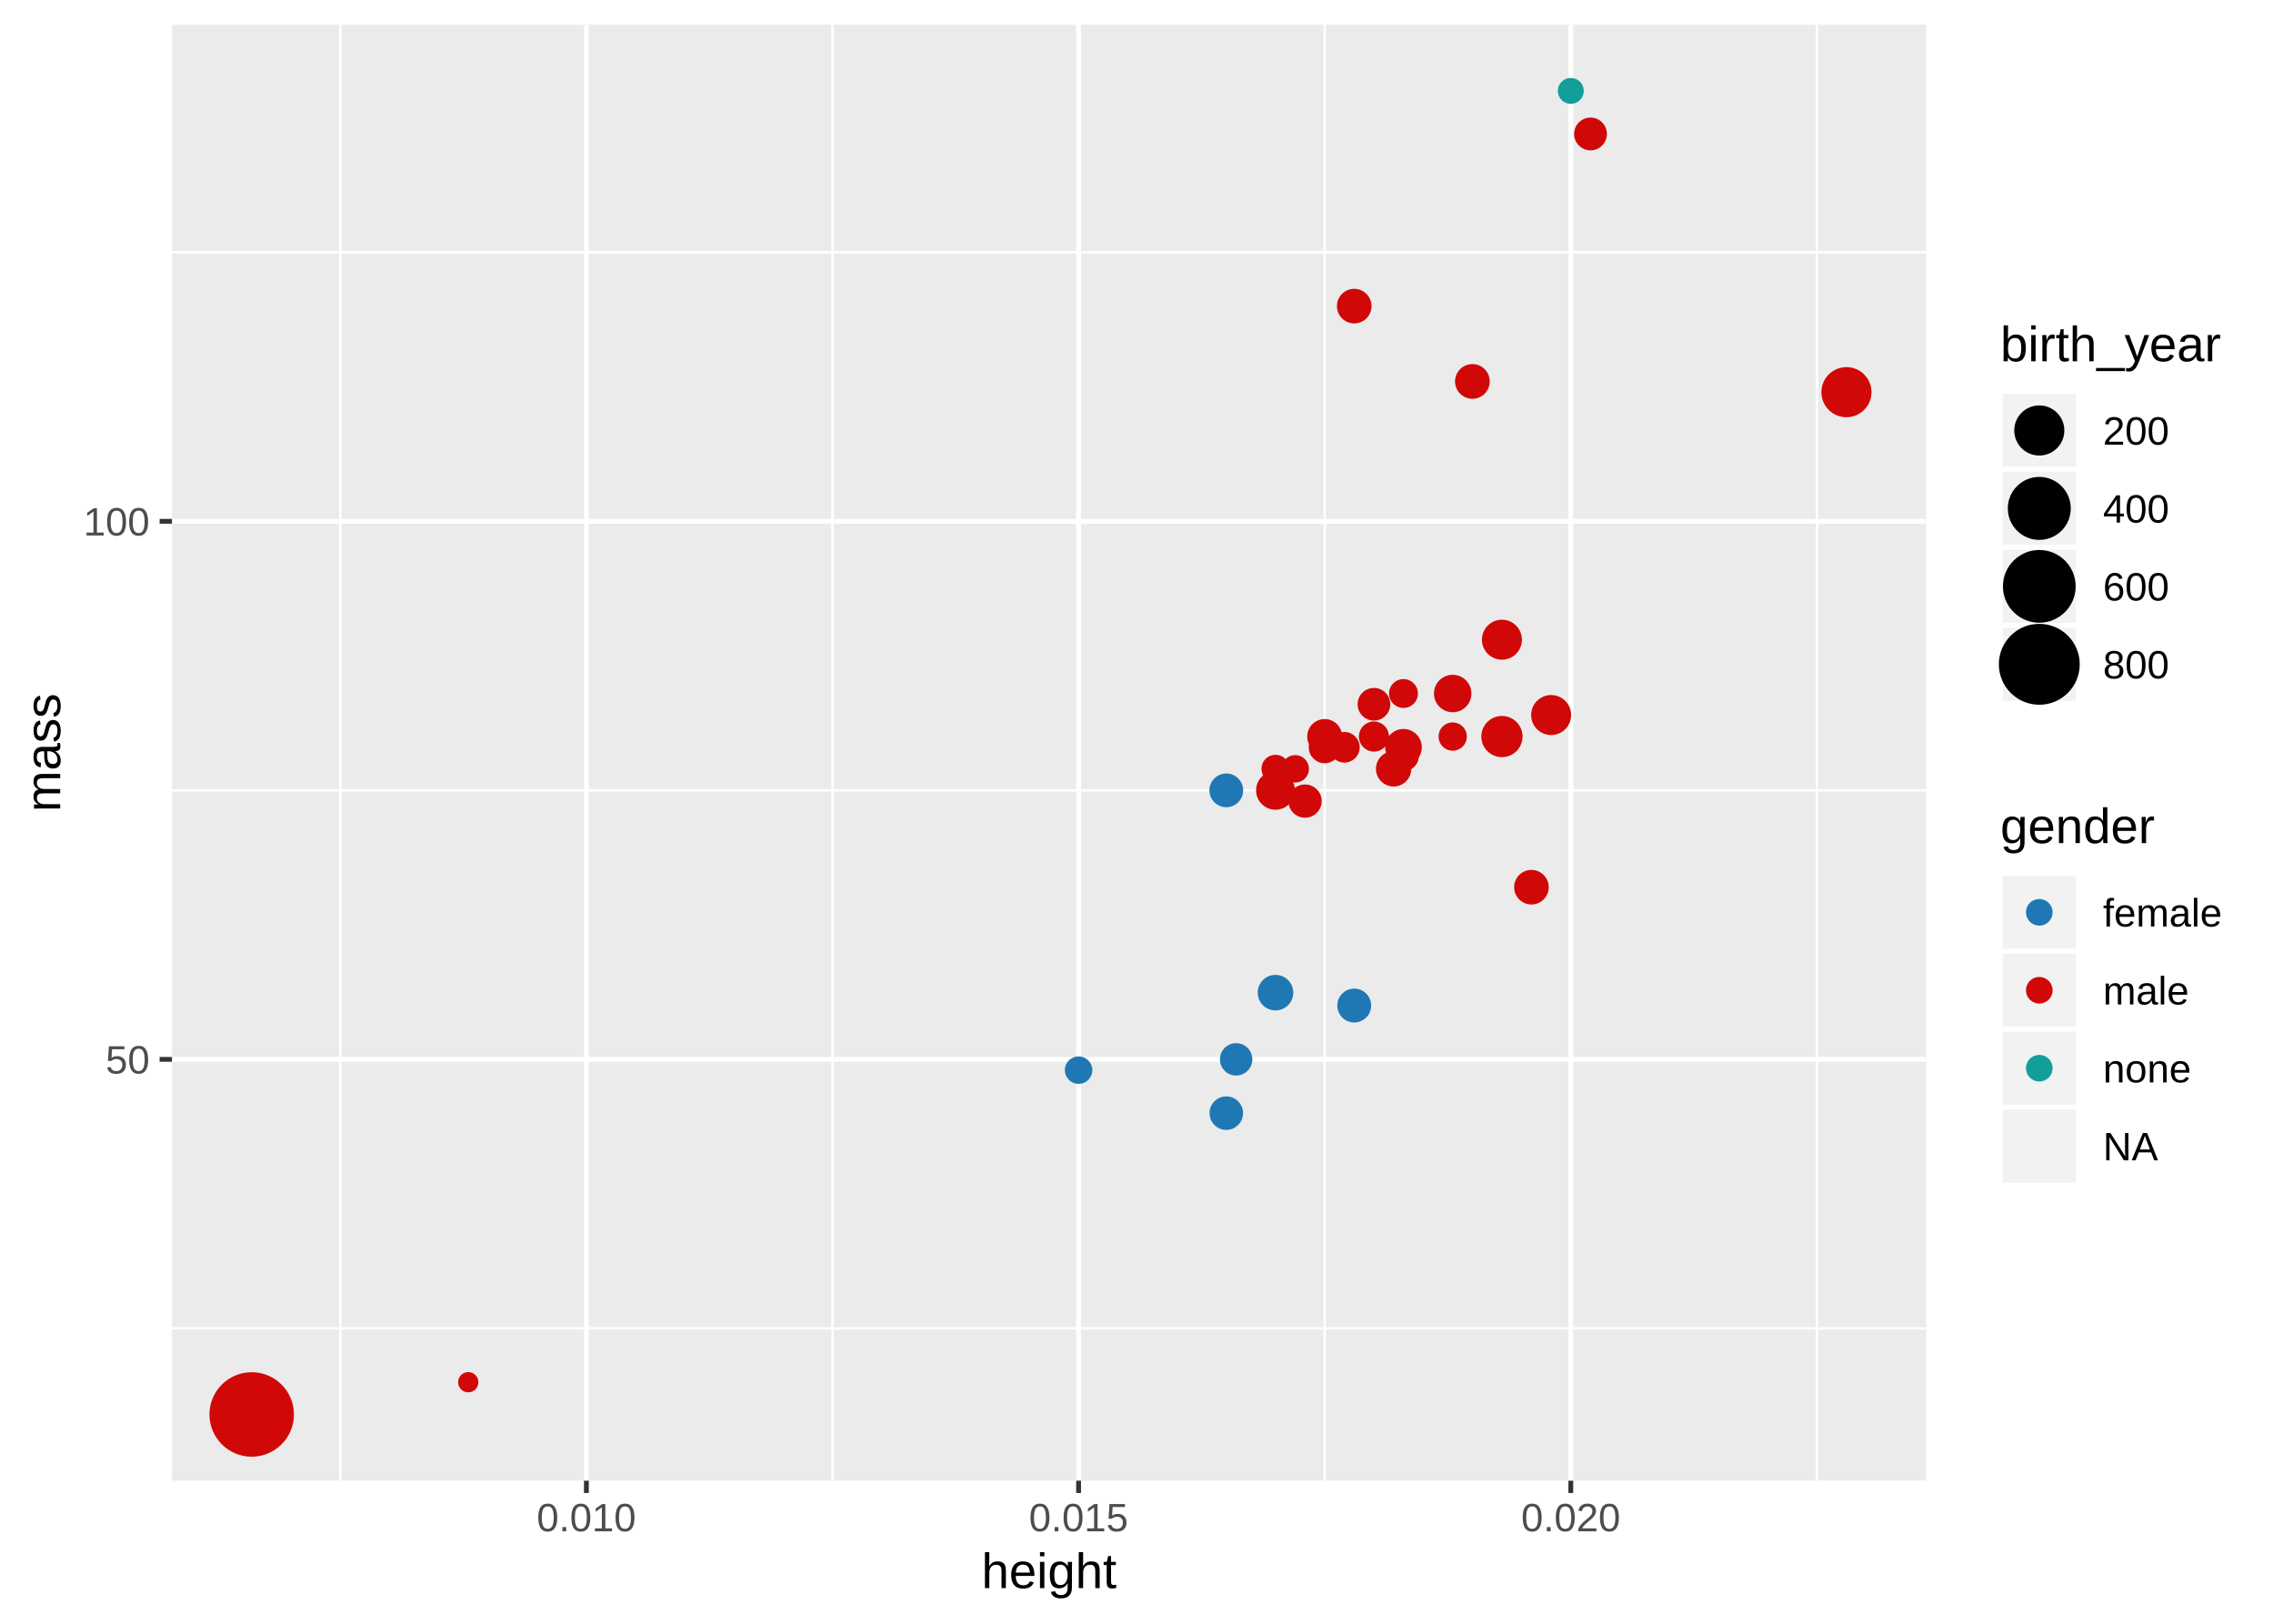
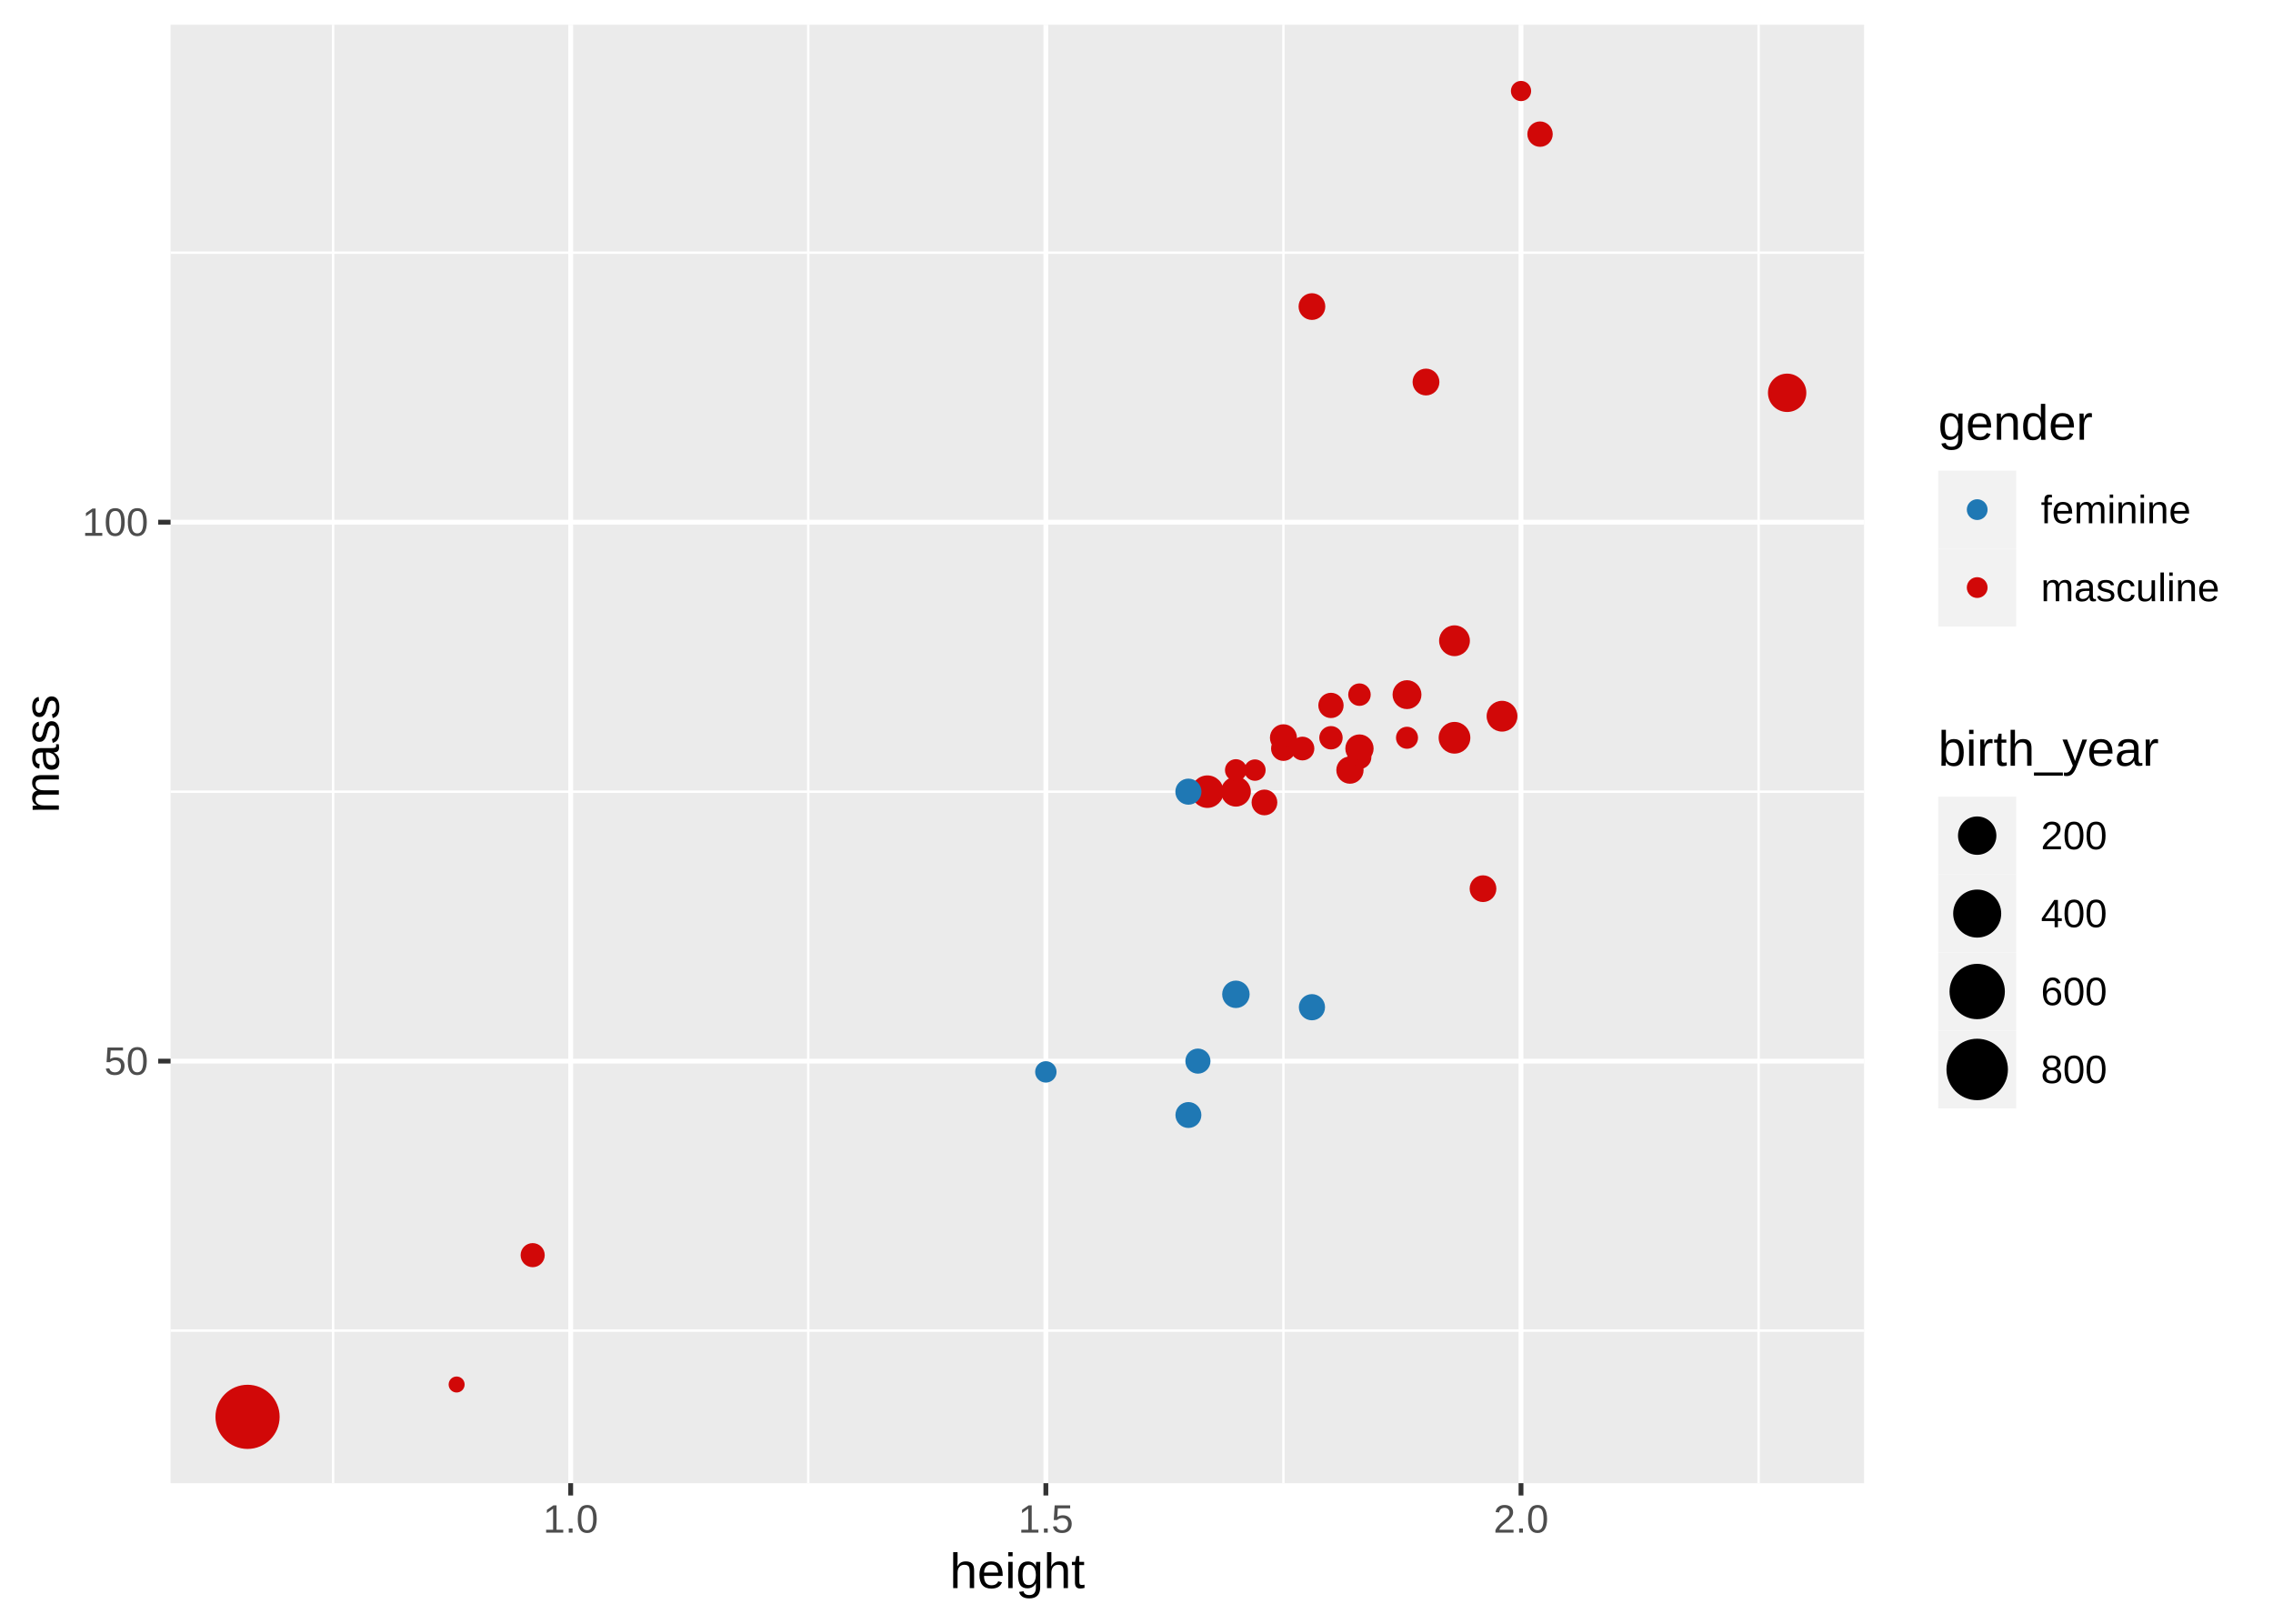
<svg xmlns="http://www.w3.org/2000/svg" viewBox="0 0 504.00 360.00">
  <defs>
    <style type="text/css">
    line, polyline, polygon, path, rect, circle {
      fill: none;
      stroke: #000000;
      stroke-linecap: round;
      stroke-linejoin: round;
      stroke-miterlimit: 10.00;
    }
  </style>
  </defs>
  <rect width="100%" height="100%" style="stroke: none; fill: #FFFFFF;" />
  <rect x="0.00" y="0.00" width="504.00" height="360.00" style="stroke-width: 1.07; stroke: #FFFFFF; fill: #FFFFFF;" />
  <defs>
-     <clipPath id="cpMzguMTN8NDI3LjEwfDMyOC4yOHw1LjQ4">
-       <rect x="38.13" y="5.48" width="388.98" height="322.80" />
+     <clipPath id="cpMzcuODJ8NDEzLjMzfDMyOC44M3w1LjQ4">
+       <rect x="37.82" y="5.48" width="375.51" height="323.35" />
    </clipPath>
  </defs>
-   <rect x="38.13" y="5.48" width="388.98" height="322.80" style="stroke-width: 1.07; stroke: none; fill: #EBEBEB;" clip-path="url(#cpMzguMTN8NDI3LjEwfDMyOC4yOHw1LjQ4)" />
-   <polyline points="38.13,294.52 427.10,294.52 " style="stroke-width: 0.53; stroke: #FFFFFF; stroke-linecap: butt;" clip-path="url(#cpMzguMTN8NDI3LjEwfDMyOC4yOHw1LjQ4)" />
-   <polyline points="38.13,175.23 427.10,175.23 " style="stroke-width: 0.53; stroke: #FFFFFF; stroke-linecap: butt;" clip-path="url(#cpMzguMTN8NDI3LjEwfDMyOC4yOHw1LjQ4)" />
-   <polyline points="38.13,55.94 427.10,55.94 " style="stroke-width: 0.53; stroke: #FFFFFF; stroke-linecap: butt;" clip-path="url(#cpMzguMTN8NDI3LjEwfDMyOC4yOHw1LjQ4)" />
-   <polyline points="75.45,328.28 75.45,5.48 " style="stroke-width: 0.53; stroke: #FFFFFF; stroke-linecap: butt;" clip-path="url(#cpMzguMTN8NDI3LjEwfDMyOC4yOHw1LjQ4)" />
-   <polyline points="184.59,328.28 184.59,5.48 " style="stroke-width: 0.53; stroke: #FFFFFF; stroke-linecap: butt;" clip-path="url(#cpMzguMTN8NDI3LjEwfDMyOC4yOHw1LjQ4)" />
-   <polyline points="293.73,328.28 293.73,5.48 " style="stroke-width: 0.53; stroke: #FFFFFF; stroke-linecap: butt;" clip-path="url(#cpMzguMTN8NDI3LjEwfDMyOC4yOHw1LjQ4)" />
-   <polyline points="402.88,328.28 402.88,5.48 " style="stroke-width: 0.53; stroke: #FFFFFF; stroke-linecap: butt;" clip-path="url(#cpMzguMTN8NDI3LjEwfDMyOC4yOHw1LjQ4)" />
-   <polyline points="38.13,234.87 427.10,234.87 " style="stroke-width: 1.07; stroke: #FFFFFF; stroke-linecap: butt;" clip-path="url(#cpMzguMTN8NDI3LjEwfDMyOC4yOHw1LjQ4)" />
-   <polyline points="38.13,115.58 427.10,115.58 " style="stroke-width: 1.07; stroke: #FFFFFF; stroke-linecap: butt;" clip-path="url(#cpMzguMTN8NDI3LjEwfDMyOC4yOHw1LjQ4)" />
-   <polyline points="130.02,328.28 130.02,5.48 " style="stroke-width: 1.07; stroke: #FFFFFF; stroke-linecap: butt;" clip-path="url(#cpMzguMTN8NDI3LjEwfDMyOC4yOHw1LjQ4)" />
-   <polyline points="239.16,328.28 239.16,5.48 " style="stroke-width: 1.07; stroke: #FFFFFF; stroke-linecap: butt;" clip-path="url(#cpMzguMTN8NDI3LjEwfDMyOC4yOHw1LjQ4)" />
-   <polyline points="348.30,328.28 348.30,5.48 " style="stroke-width: 1.07; stroke: #FFFFFF; stroke-linecap: butt;" clip-path="url(#cpMzguMTN8NDI3LjEwfDMyOC4yOHw1LjQ4)" />
-   <circle cx="287.19" cy="170.46" r="2.02pt" style="stroke-width: 0.71; stroke: #D10808; fill: #D10808;" clip-path="url(#cpMzguMTN8NDI3LjEwfDMyOC4yOHw1LjQ4)" />
-   <circle cx="352.67" cy="29.70" r="2.46pt" style="stroke-width: 0.71; stroke: #D10808; fill: #D10808;" clip-path="url(#cpMzguMTN8NDI3LjEwfDMyOC4yOHw1LjQ4)" />
-   <circle cx="239.16" cy="237.26" r="2.02pt" style="stroke-width: 0.71; stroke: #1F78B4; fill: #1F78B4;" clip-path="url(#cpMzguMTN8NDI3LjEwfDMyOC4yOHw1LjQ4)" />
-   <circle cx="300.28" cy="67.87" r="2.61pt" style="stroke-width: 0.71; stroke: #D10808; fill: #D10808;" clip-path="url(#cpMzguMTN8NDI3LjEwfDMyOC4yOHw1LjQ4)" />
-   <circle cx="271.91" cy="175.23" r="2.54pt" style="stroke-width: 0.71; stroke: #1F78B4; fill: #1F78B4;" clip-path="url(#cpMzguMTN8NDI3LjEwfDMyOC4yOHw1LjQ4)" />
-   <circle cx="311.20" cy="153.76" r="2.14pt" style="stroke-width: 0.71; stroke: #D10808; fill: #D10808;" clip-path="url(#cpMzguMTN8NDI3LjEwfDMyOC4yOHw1LjQ4)" />
-   <circle cx="309.01" cy="170.46" r="2.67pt" style="stroke-width: 0.71; stroke: #D10808; fill: #D10808;" clip-path="url(#cpMzguMTN8NDI3LjEwfDMyOC4yOHw1LjQ4)" />
-   <circle cx="322.11" cy="153.76" r="2.46pt" style="stroke-width: 0.71; stroke: #D10808; fill: #D10808;" clip-path="url(#cpMzguMTN8NDI3LjEwfDMyOC4yOHw1LjQ4)" />
-   <circle cx="409.42" cy="86.95" r="3.90pt" style="stroke-width: 0.71; stroke: #D10808; fill: #D10808;" clip-path="url(#cpMzguMTN8NDI3LjEwfDMyOC4yOHw1LjQ4)" />
-   <circle cx="304.65" cy="163.30" r="2.24pt" style="stroke-width: 0.71; stroke: #D10808; fill: #D10808;" clip-path="url(#cpMzguMTN8NDI3LjEwfDMyOC4yOHw1LjQ4)" />
-   <circle cx="289.37" cy="177.61" r="2.50pt" style="stroke-width: 0.71; stroke: #D10808; fill: #D10808;" clip-path="url(#cpMzguMTN8NDI3LjEwfDMyOC4yOHw1LjQ4)" />
-   <circle cx="282.82" cy="170.46" r="2.07pt" style="stroke-width: 0.71; stroke: #D10808; fill: #D10808;" clip-path="url(#cpMzguMTN8NDI3LjEwfDMyOC4yOHw1LjQ4)" />
-   <circle cx="55.81" cy="313.60" r="6.76pt" style="stroke-width: 0.71; stroke: #D10808; fill: #D10808;" clip-path="url(#cpMzguMTN8NDI3LjEwfDMyOC4yOHw1LjQ4)" />
-   <circle cx="282.82" cy="175.23" r="2.96pt" style="stroke-width: 0.71; stroke: #D10808; fill: #D10808;" clip-path="url(#cpMzguMTN8NDI3LjEwfDMyOC4yOHw1LjQ4)" />
-   <circle cx="311.20" cy="167.59" r="2.29pt" style="stroke-width: 0.71; stroke: #D10808; fill: #D10808;" clip-path="url(#cpMzguMTN8NDI3LjEwfDMyOC4yOHw1LjQ4)" />
-   <circle cx="348.30" cy="20.15" r="1.89pt" style="stroke-width: 0.71; stroke: #139E99; fill: #139E99;" clip-path="url(#cpMzguMTN8NDI3LjEwfDMyOC4yOHw1LjQ4)" />
-   <circle cx="326.48" cy="84.57" r="2.62pt" style="stroke-width: 0.71; stroke: #D10808; fill: #D10808;" clip-path="url(#cpMzguMTN8NDI3LjEwfDMyOC4yOHw1LjQ4)" />
-   <circle cx="298.10" cy="165.68" r="2.28pt" style="stroke-width: 0.71; stroke: #D10808; fill: #D10808;" clip-path="url(#cpMzguMTN8NDI3LjEwfDMyOC4yOHw1LjQ4)" />
-   <circle cx="293.73" cy="165.68" r="2.39pt" style="stroke-width: 0.71; stroke: #D10808; fill: #D10808;" clip-path="url(#cpMzguMTN8NDI3LjEwfDMyOC4yOHw1LjQ4)" />
-   <circle cx="304.65" cy="156.14" r="2.45pt" style="stroke-width: 0.71; stroke: #D10808; fill: #D10808;" clip-path="url(#cpMzguMTN8NDI3LjEwfDMyOC4yOHw1LjQ4)" />
-   <circle cx="103.83" cy="306.45" r="1.42pt" style="stroke-width: 0.71; stroke: #D10808; fill: #D10808;" clip-path="url(#cpMzguMTN8NDI3LjEwfDMyOC4yOHw1LjQ4)" />
-   <circle cx="333.03" cy="141.83" r="3.06pt" style="stroke-width: 0.71; stroke: #D10808; fill: #D10808;" clip-path="url(#cpMzguMTN8NDI3LjEwfDMyOC4yOHw1LjQ4)" />
-   <circle cx="339.57" cy="196.70" r="2.61pt" style="stroke-width: 0.71; stroke: #D10808; fill: #D10808;" clip-path="url(#cpMzguMTN8NDI3LjEwfDMyOC4yOHw1LjQ4)" />
-   <circle cx="293.73" cy="163.30" r="2.64pt" style="stroke-width: 0.71; stroke: #D10808; fill: #D10808;" clip-path="url(#cpMzguMTN8NDI3LjEwfDMyOC4yOHw1LjQ4)" />
-   <circle cx="300.28" cy="222.94" r="2.55pt" style="stroke-width: 0.71; stroke: #1F78B4; fill: #1F78B4;" clip-path="url(#cpMzguMTN8NDI3LjEwfDMyOC4yOHw1LjQ4)" />
-   <circle cx="322.11" cy="153.76" r="2.85pt" style="stroke-width: 0.71; stroke: #D10808; fill: #D10808;" clip-path="url(#cpMzguMTN8NDI3LjEwfDMyOC4yOHw1LjQ4)" />
-   <circle cx="343.94" cy="158.53" r="3.06pt" style="stroke-width: 0.71; stroke: #D10808; fill: #D10808;" clip-path="url(#cpMzguMTN8NDI3LjEwfDMyOC4yOHw1LjQ4)" />
-   <circle cx="322.11" cy="163.30" r="2.09pt" style="stroke-width: 0.71; stroke: #D10808; fill: #D10808;" clip-path="url(#cpMzguMTN8NDI3LjEwfDMyOC4yOHw1LjQ4)" />
-   <circle cx="282.82" cy="220.08" r="2.69pt" style="stroke-width: 0.71; stroke: #1F78B4; fill: #1F78B4;" clip-path="url(#cpMzguMTN8NDI3LjEwfDMyOC4yOHw1LjQ4)" />
-   <circle cx="274.09" cy="234.87" r="2.43pt" style="stroke-width: 0.71; stroke: #1F78B4; fill: #1F78B4;" clip-path="url(#cpMzguMTN8NDI3LjEwfDMyOC4yOHw1LjQ4)" />
-   <circle cx="333.03" cy="163.30" r="3.16pt" style="stroke-width: 0.71; stroke: #D10808; fill: #D10808;" clip-path="url(#cpMzguMTN8NDI3LjEwfDMyOC4yOHw1LjQ4)" />
-   <circle cx="311.20" cy="165.68" r="2.78pt" style="stroke-width: 0.71; stroke: #D10808; fill: #D10808;" clip-path="url(#cpMzguMTN8NDI3LjEwfDMyOC4yOHw1LjQ4)" />
-   <circle cx="271.91" cy="246.80" r="2.52pt" style="stroke-width: 0.71; stroke: #1F78B4; fill: #1F78B4;" clip-path="url(#cpMzguMTN8NDI3LjEwfDMyOC4yOHw1LjQ4)" />
+   <rect x="37.82" y="5.48" width="375.51" height="323.35" style="stroke-width: 1.07; stroke: none; fill: #EBEBEB;" clip-path="url(#cpMzcuODJ8NDEzLjMzfDMyOC44M3w1LjQ4)" />
+   <polyline points="37.82,295.01 413.33,295.01 " style="stroke-width: 0.53; stroke: #FFFFFF; stroke-linecap: butt;" clip-path="url(#cpMzcuODJ8NDEzLjMzfDMyOC44M3w1LjQ4)" />
+   <polyline points="37.82,175.52 413.33,175.52 " style="stroke-width: 0.53; stroke: #FFFFFF; stroke-linecap: butt;" clip-path="url(#cpMzcuODJ8NDEzLjMzfDMyOC44M3w1LjQ4)" />
+   <polyline points="37.82,56.02 413.33,56.02 " style="stroke-width: 0.53; stroke: #FFFFFF; stroke-linecap: butt;" clip-path="url(#cpMzcuODJ8NDEzLjMzfDMyOC44M3w1LjQ4)" />
+   <polyline points="73.86,328.83 73.86,5.48 " style="stroke-width: 0.53; stroke: #FFFFFF; stroke-linecap: butt;" clip-path="url(#cpMzcuODJ8NDEzLjMzfDMyOC44M3w1LjQ4)" />
+   <polyline points="179.22,328.83 179.22,5.48 " style="stroke-width: 0.53; stroke: #FFFFFF; stroke-linecap: butt;" clip-path="url(#cpMzcuODJ8NDEzLjMzfDMyOC44M3w1LjQ4)" />
+   <polyline points="284.58,328.83 284.58,5.48 " style="stroke-width: 0.53; stroke: #FFFFFF; stroke-linecap: butt;" clip-path="url(#cpMzcuODJ8NDEzLjMzfDMyOC44M3w1LjQ4)" />
+   <polyline points="389.94,328.83 389.94,5.48 " style="stroke-width: 0.53; stroke: #FFFFFF; stroke-linecap: butt;" clip-path="url(#cpMzcuODJ8NDEzLjMzfDMyOC44M3w1LjQ4)" />
+   <polyline points="37.82,235.26 413.33,235.26 " style="stroke-width: 1.07; stroke: #FFFFFF; stroke-linecap: butt;" clip-path="url(#cpMzcuODJ8NDEzLjMzfDMyOC44M3w1LjQ4)" />
+   <polyline points="37.82,115.77 413.33,115.77 " style="stroke-width: 1.07; stroke: #FFFFFF; stroke-linecap: butt;" clip-path="url(#cpMzcuODJ8NDEzLjMzfDMyOC44M3w1LjQ4)" />
+   <polyline points="126.54,328.83 126.54,5.48 " style="stroke-width: 1.07; stroke: #FFFFFF; stroke-linecap: butt;" clip-path="url(#cpMzcuODJ8NDEzLjMzfDMyOC44M3w1LjQ4)" />
+   <polyline points="231.90,328.83 231.90,5.48 " style="stroke-width: 1.07; stroke: #FFFFFF; stroke-linecap: butt;" clip-path="url(#cpMzcuODJ8NDEzLjMzfDMyOC44M3w1LjQ4)" />
+   <polyline points="337.26,328.83 337.26,5.48 " style="stroke-width: 1.07; stroke: #FFFFFF; stroke-linecap: butt;" clip-path="url(#cpMzcuODJ8NDEzLjMzfDMyOC44M3w1LjQ4)" />
+   <circle cx="278.26" cy="170.74" r="2.02" style="stroke-width: 0.71; stroke: #D10808; fill: #D10808;" clip-path="url(#cpMzcuODJ8NDEzLjMzfDMyOC44M3w1LjQ4)" />
+   <circle cx="267.72" cy="175.52" r="3.25" style="stroke-width: 0.71; stroke: #D10808; fill: #D10808;" clip-path="url(#cpMzcuODJ8NDEzLjMzfDMyOC44M3w1LjQ4)" />
+   <circle cx="118.11" cy="278.28" r="2.32" style="stroke-width: 0.71; stroke: #D10808; fill: #D10808;" clip-path="url(#cpMzcuODJ8NDEzLjMzfDMyOC44M3w1LjQ4)" />
+   <circle cx="341.48" cy="29.74" r="2.46" style="stroke-width: 0.71; stroke: #D10808; fill: #D10808;" clip-path="url(#cpMzcuODJ8NDEzLjMzfDMyOC44M3w1LjQ4)" />
+   <circle cx="231.90" cy="237.65" r="2.02" style="stroke-width: 0.71; stroke: #1F78B4; fill: #1F78B4;" clip-path="url(#cpMzcuODJ8NDEzLjMzfDMyOC44M3w1LjQ4)" />
+   <circle cx="290.90" cy="67.97" r="2.61" style="stroke-width: 0.71; stroke: #D10808; fill: #D10808;" clip-path="url(#cpMzcuODJ8NDEzLjMzfDMyOC44M3w1LjQ4)" />
+   <circle cx="263.51" cy="175.52" r="2.54" style="stroke-width: 0.71; stroke: #1F78B4; fill: #1F78B4;" clip-path="url(#cpMzcuODJ8NDEzLjMzfDMyOC44M3w1LjQ4)" />
+   <circle cx="301.44" cy="154.01" r="2.14" style="stroke-width: 0.71; stroke: #D10808; fill: #D10808;" clip-path="url(#cpMzcuODJ8NDEzLjMzfDMyOC44M3w1LjQ4)" />
+   <circle cx="299.33" cy="170.74" r="2.67" style="stroke-width: 0.71; stroke: #D10808; fill: #D10808;" clip-path="url(#cpMzcuODJ8NDEzLjMzfDMyOC44M3w1LjQ4)" />
+   <circle cx="311.98" cy="154.01" r="2.46" style="stroke-width: 0.71; stroke: #D10808; fill: #D10808;" clip-path="url(#cpMzcuODJ8NDEzLjMzfDMyOC44M3w1LjQ4)" />
+   <circle cx="396.27" cy="87.09" r="3.90" style="stroke-width: 0.71; stroke: #D10808; fill: #D10808;" clip-path="url(#cpMzcuODJ8NDEzLjMzfDMyOC44M3w1LjQ4)" />
+   <circle cx="295.12" cy="163.57" r="2.24" style="stroke-width: 0.71; stroke: #D10808; fill: #D10808;" clip-path="url(#cpMzcuODJ8NDEzLjMzfDMyOC44M3w1LjQ4)" />
+   <circle cx="280.37" cy="177.91" r="2.50" style="stroke-width: 0.71; stroke: #D10808; fill: #D10808;" clip-path="url(#cpMzcuODJ8NDEzLjMzfDMyOC44M3w1LjQ4)" />
+   <circle cx="274.04" cy="170.74" r="2.07" style="stroke-width: 0.71; stroke: #D10808; fill: #D10808;" clip-path="url(#cpMzcuODJ8NDEzLjMzfDMyOC44M3w1LjQ4)" />
+   <circle cx="54.89" cy="314.13" r="6.76" style="stroke-width: 0.71; stroke: #D10808; fill: #D10808;" clip-path="url(#cpMzcuODJ8NDEzLjMzfDMyOC44M3w1LjQ4)" />
+   <circle cx="274.04" cy="175.52" r="2.96" style="stroke-width: 0.71; stroke: #D10808; fill: #D10808;" clip-path="url(#cpMzcuODJ8NDEzLjMzfDMyOC44M3w1LjQ4)" />
+   <circle cx="301.44" cy="167.87" r="2.29" style="stroke-width: 0.71; stroke: #D10808; fill: #D10808;" clip-path="url(#cpMzcuODJ8NDEzLjMzfDMyOC44M3w1LjQ4)" />
+   <circle cx="337.26" cy="20.18" r="1.89" style="stroke-width: 0.71; stroke: #D10808; fill: #D10808;" clip-path="url(#cpMzcuODJ8NDEzLjMzfDMyOC44M3w1LjQ4)" />
+   <circle cx="316.19" cy="84.70" r="2.62" style="stroke-width: 0.71; stroke: #D10808; fill: #D10808;" clip-path="url(#cpMzcuODJ8NDEzLjMzfDMyOC44M3w1LjQ4)" />
+   <circle cx="288.80" cy="165.96" r="2.28" style="stroke-width: 0.71; stroke: #D10808; fill: #D10808;" clip-path="url(#cpMzcuODJ8NDEzLjMzfDMyOC44M3w1LjQ4)" />
+   <circle cx="284.58" cy="165.96" r="2.39" style="stroke-width: 0.71; stroke: #D10808; fill: #D10808;" clip-path="url(#cpMzcuODJ8NDEzLjMzfDMyOC44M3w1LjQ4)" />
+   <circle cx="295.12" cy="156.40" r="2.45" style="stroke-width: 0.71; stroke: #D10808; fill: #D10808;" clip-path="url(#cpMzcuODJ8NDEzLjMzfDMyOC44M3w1LjQ4)" />
+   <circle cx="101.25" cy="306.96" r="1.42" style="stroke-width: 0.71; stroke: #D10808; fill: #D10808;" clip-path="url(#cpMzcuODJ8NDEzLjMzfDMyOC44M3w1LjQ4)" />
+   <circle cx="322.51" cy="142.06" r="3.06" style="stroke-width: 0.71; stroke: #D10808; fill: #D10808;" clip-path="url(#cpMzcuODJ8NDEzLjMzfDMyOC44M3w1LjQ4)" />
+   <circle cx="328.83" cy="197.03" r="2.61" style="stroke-width: 0.71; stroke: #D10808; fill: #D10808;" clip-path="url(#cpMzcuODJ8NDEzLjMzfDMyOC44M3w1LjQ4)" />
+   <circle cx="284.58" cy="163.57" r="2.64" style="stroke-width: 0.71; stroke: #D10808; fill: #D10808;" clip-path="url(#cpMzcuODJ8NDEzLjMzfDMyOC44M3w1LjQ4)" />
+   <circle cx="290.90" cy="223.31" r="2.55" style="stroke-width: 0.71; stroke: #1F78B4; fill: #1F78B4;" clip-path="url(#cpMzcuODJ8NDEzLjMzfDMyOC44M3w1LjQ4)" />
+   <circle cx="311.98" cy="154.01" r="2.85" style="stroke-width: 0.71; stroke: #D10808; fill: #D10808;" clip-path="url(#cpMzcuODJ8NDEzLjMzfDMyOC44M3w1LjQ4)" />
+   <circle cx="333.05" cy="158.79" r="3.06" style="stroke-width: 0.71; stroke: #D10808; fill: #D10808;" clip-path="url(#cpMzcuODJ8NDEzLjMzfDMyOC44M3w1LjQ4)" />
+   <circle cx="311.98" cy="163.57" r="2.09" style="stroke-width: 0.71; stroke: #D10808; fill: #D10808;" clip-path="url(#cpMzcuODJ8NDEzLjMzfDMyOC44M3w1LjQ4)" />
+   <circle cx="274.04" cy="220.45" r="2.69" style="stroke-width: 0.71; stroke: #1F78B4; fill: #1F78B4;" clip-path="url(#cpMzcuODJ8NDEzLjMzfDMyOC44M3w1LjQ4)" />
+   <circle cx="265.62" cy="235.26" r="2.43" style="stroke-width: 0.71; stroke: #1F78B4; fill: #1F78B4;" clip-path="url(#cpMzcuODJ8NDEzLjMzfDMyOC44M3w1LjQ4)" />
+   <circle cx="322.51" cy="163.57" r="3.16" style="stroke-width: 0.71; stroke: #D10808; fill: #D10808;" clip-path="url(#cpMzcuODJ8NDEzLjMzfDMyOC44M3w1LjQ4)" />
+   <circle cx="301.44" cy="165.96" r="2.78" style="stroke-width: 0.71; stroke: #D10808; fill: #D10808;" clip-path="url(#cpMzcuODJ8NDEzLjMzfDMyOC44M3w1LjQ4)" />
+   <circle cx="263.51" cy="247.21" r="2.52" style="stroke-width: 0.71; stroke: #1F78B4; fill: #1F78B4;" clip-path="url(#cpMzcuODJ8NDEzLjMzfDMyOC44M3w1LjQ4)" />
  <defs>
    <clipPath id="cpMC4wMHw1MDQuMDB8MzYwLjAwfDAuMDA=">
      <rect x="0.00" y="0.00" width="504.00" height="360.00" />
    </clipPath>
  </defs>
  <g clip-path="url(#cpMC4wMHw1MDQuMDB8MzYwLjAwfDAuMDA=)">
-     <text x="23.41" y="238.02" style="font-size: 8.80px; fill: #4D4D4D; font-family: Arial;" textLength="9.79px" lengthAdjust="spacingAndGlyphs">50</text>
+     <text x="23.10" y="238.29" style="font-size: 8.80px; fill: #4D4D4D; font-family: Liberation Sans;" textLength="9.79px" lengthAdjust="spacingAndGlyphs">50</text>
  </g>
  <g clip-path="url(#cpMC4wMHw1MDQuMDB8MzYwLjAwfDAuMDA=)">
-     <text x="18.51" y="118.73" style="font-size: 8.80px; fill: #4D4D4D; font-family: Arial;" textLength="14.68px" lengthAdjust="spacingAndGlyphs">100</text>
+     <text x="18.21" y="118.80" style="font-size: 8.80px; fill: #4D4D4D; font-family: Liberation Sans;" textLength="14.68px" lengthAdjust="spacingAndGlyphs">100</text>
  </g>
-   <polyline points="35.39,234.87 38.13,234.87 " style="stroke-width: 1.07; stroke: #333333; stroke-linecap: butt;" clip-path="url(#cpMC4wMHw1MDQuMDB8MzYwLjAwfDAuMDA=)" />
-   <polyline points="35.39,115.58 38.13,115.58 " style="stroke-width: 1.07; stroke: #333333; stroke-linecap: butt;" clip-path="url(#cpMC4wMHw1MDQuMDB8MzYwLjAwfDAuMDA=)" />
-   <polyline points="130.02,331.02 130.02,328.28 " style="stroke-width: 1.07; stroke: #333333; stroke-linecap: butt;" clip-path="url(#cpMC4wMHw1MDQuMDB8MzYwLjAwfDAuMDA=)" />
-   <polyline points="239.16,331.02 239.16,328.28 " style="stroke-width: 1.07; stroke: #333333; stroke-linecap: butt;" clip-path="url(#cpMC4wMHw1MDQuMDB8MzYwLjAwfDAuMDA=)" />
-   <polyline points="348.30,331.02 348.30,328.28 " style="stroke-width: 1.07; stroke: #333333; stroke-linecap: butt;" clip-path="url(#cpMC4wMHw1MDQuMDB8MzYwLjAwfDAuMDA=)" />
+   <polyline points="35.08,235.26 37.82,235.26 " style="stroke-width: 1.07; stroke: #333333; stroke-linecap: butt;" clip-path="url(#cpMC4wMHw1MDQuMDB8MzYwLjAwfDAuMDA=)" />
+   <polyline points="35.08,115.77 37.82,115.77 " style="stroke-width: 1.07; stroke: #333333; stroke-linecap: butt;" clip-path="url(#cpMC4wMHw1MDQuMDB8MzYwLjAwfDAuMDA=)" />
+   <polyline points="126.54,331.57 126.54,328.83 " style="stroke-width: 1.07; stroke: #333333; stroke-linecap: butt;" clip-path="url(#cpMC4wMHw1MDQuMDB8MzYwLjAwfDAuMDA=)" />
+   <polyline points="231.90,331.57 231.90,328.83 " style="stroke-width: 1.07; stroke: #333333; stroke-linecap: butt;" clip-path="url(#cpMC4wMHw1MDQuMDB8MzYwLjAwfDAuMDA=)" />
+   <polyline points="337.26,331.57 337.26,328.83 " style="stroke-width: 1.07; stroke: #333333; stroke-linecap: butt;" clip-path="url(#cpMC4wMHw1MDQuMDB8MzYwLjAwfDAuMDA=)" />
  <g clip-path="url(#cpMC4wMHw1MDQuMDB8MzYwLjAwfDAuMDA=)">
-     <text x="119.01" y="339.51" style="font-size: 8.80px; fill: #4D4D4D; font-family: Arial;" textLength="22.02px" lengthAdjust="spacingAndGlyphs">0.010</text>
+     <text x="120.42" y="339.81" style="font-size: 8.80px; fill: #4D4D4D; font-family: Liberation Sans;" textLength="12.23px" lengthAdjust="spacingAndGlyphs">1.0</text>
  </g>
  <g clip-path="url(#cpMC4wMHw1MDQuMDB8MzYwLjAwfDAuMDA=)">
-     <text x="228.15" y="339.51" style="font-size: 8.80px; fill: #4D4D4D; font-family: Arial;" textLength="22.02px" lengthAdjust="spacingAndGlyphs">0.015</text>
+     <text x="225.78" y="339.81" style="font-size: 8.80px; fill: #4D4D4D; font-family: Liberation Sans;" textLength="12.23px" lengthAdjust="spacingAndGlyphs">1.5</text>
  </g>
  <g clip-path="url(#cpMC4wMHw1MDQuMDB8MzYwLjAwfDAuMDA=)">
-     <text x="337.29" y="339.51" style="font-size: 8.80px; fill: #4D4D4D; font-family: Arial;" textLength="22.02px" lengthAdjust="spacingAndGlyphs">0.020</text>
+     <text x="331.15" y="339.81" style="font-size: 8.80px; fill: #4D4D4D; font-family: Liberation Sans;" textLength="12.23px" lengthAdjust="spacingAndGlyphs">2.0</text>
  </g>
  <g clip-path="url(#cpMC4wMHw1MDQuMDB8MzYwLjAwfDAuMDA=)">
-     <text x="217.63" y="352.10" style="font-size: 11.00px; font-family: Arial;" textLength="29.97px" lengthAdjust="spacingAndGlyphs">height</text>
+     <text x="210.59" y="352.10" style="font-size: 11.00px; font-family: Liberation Sans;" textLength="29.97px" lengthAdjust="spacingAndGlyphs">height</text>
  </g>
  <g clip-path="url(#cpMC4wMHw1MDQuMDB8MzYwLjAwfDAuMDA=)">
-     <text transform="translate(13.35,180.02) rotate(-90)" style="font-size: 11.00px; font-family: Arial;" textLength="26.28px" lengthAdjust="spacingAndGlyphs">mass</text>
+     <text transform="translate(13.05,180.29) rotate(-90)" style="font-size: 11.00px; font-family: Liberation Sans;" textLength="26.28px" lengthAdjust="spacingAndGlyphs">mass</text>
  </g>
-   <rect x="438.06" y="65.52" width="60.08" height="95.88" style="stroke-width: 1.07; stroke: none; fill: #FFFFFF;" clip-path="url(#cpMC4wMHw1MDQuMDB8MzYwLjAwfDAuMDA=)" />
+   <rect x="424.29" y="83.08" width="74.23" height="61.32" style="stroke-width: 1.07; stroke: none; fill: #FFFFFF;" clip-path="url(#cpMC4wMHw1MDQuMDB8MzYwLjAwfDAuMDA=)" />
  <g clip-path="url(#cpMC4wMHw1MDQuMDB8MzYwLjAwfDAuMDA=)">
-     <text x="443.54" y="80.10" style="font-size: 11.00px; font-family: Arial;" textLength="48.91px" lengthAdjust="spacingAndGlyphs">birth_year</text>
+     <text x="429.77" y="97.50" style="font-size: 11.00px; font-family: Liberation Sans;" textLength="34.25px" lengthAdjust="spacingAndGlyphs">gender</text>
  </g>
-   <rect x="443.54" y="86.80" width="17.28" height="17.28" style="stroke-width: 1.07; stroke: #FFFFFF; fill: #F2F2F2;" clip-path="url(#cpMC4wMHw1MDQuMDB8MzYwLjAwfDAuMDA=)" />
-   <circle cx="452.18" cy="95.44" r="3.90pt" style="stroke-width: 0.71; fill: #000000;" clip-path="url(#cpMC4wMHw1MDQuMDB8MzYwLjAwfDAuMDA=)" />
-   <rect x="443.54" y="104.08" width="17.28" height="17.28" style="stroke-width: 1.07; stroke: #FFFFFF; fill: #F2F2F2;" clip-path="url(#cpMC4wMHw1MDQuMDB8MzYwLjAwfDAuMDA=)" />
-   <circle cx="452.18" cy="112.72" r="4.97pt" style="stroke-width: 0.71; fill: #000000;" clip-path="url(#cpMC4wMHw1MDQuMDB8MzYwLjAwfDAuMDA=)" />
-   <rect x="443.54" y="121.36" width="17.28" height="17.28" style="stroke-width: 1.07; stroke: #FFFFFF; fill: #F2F2F2;" clip-path="url(#cpMC4wMHw1MDQuMDB8MzYwLjAwfDAuMDA=)" />
-   <circle cx="452.18" cy="130.00" r="5.78pt" style="stroke-width: 0.71; fill: #000000;" clip-path="url(#cpMC4wMHw1MDQuMDB8MzYwLjAwfDAuMDA=)" />
-   <rect x="443.54" y="138.64" width="17.28" height="17.28" style="stroke-width: 1.07; stroke: #FFFFFF; fill: #F2F2F2;" clip-path="url(#cpMC4wMHw1MDQuMDB8MzYwLjAwfDAuMDA=)" />
-   <circle cx="452.18" cy="147.28" r="6.46pt" style="stroke-width: 0.71; fill: #000000;" clip-path="url(#cpMC4wMHw1MDQuMDB8MzYwLjAwfDAuMDA=)" />
+   <rect x="429.77" y="104.35" width="17.28" height="17.28" style="stroke-width: 1.07; stroke: none; fill: #F2F2F2;" clip-path="url(#cpMC4wMHw1MDQuMDB8MzYwLjAwfDAuMDA=)" />
+   <circle cx="438.41" cy="112.99" r="1.95" style="stroke-width: 0.71; stroke: #1F78B4; fill: #1F78B4;" clip-path="url(#cpMC4wMHw1MDQuMDB8MzYwLjAwfDAuMDA=)" />
+   <rect x="429.77" y="121.63" width="17.28" height="17.28" style="stroke-width: 1.07; stroke: none; fill: #F2F2F2;" clip-path="url(#cpMC4wMHw1MDQuMDB8MzYwLjAwfDAuMDA=)" />
+   <circle cx="438.41" cy="130.27" r="1.95" style="stroke-width: 0.71; stroke: #D10808; fill: #D10808;" clip-path="url(#cpMC4wMHw1MDQuMDB8MzYwLjAwfDAuMDA=)" />
  <g clip-path="url(#cpMC4wMHw1MDQuMDB8MzYwLjAwfDAuMDA=)">
-     <text x="466.30" y="98.59" style="font-size: 8.80px; font-family: Arial;" textLength="14.68px" lengthAdjust="spacingAndGlyphs">200</text>
+     <text x="452.53" y="116.02" style="font-size: 8.80px; font-family: Liberation Sans;" textLength="33.26px" lengthAdjust="spacingAndGlyphs">feminine</text>
  </g>
  <g clip-path="url(#cpMC4wMHw1MDQuMDB8MzYwLjAwfDAuMDA=)">
-     <text x="466.30" y="115.87" style="font-size: 8.80px; font-family: Arial;" textLength="14.68px" lengthAdjust="spacingAndGlyphs">400</text>
+     <text x="452.53" y="133.30" style="font-size: 8.80px; font-family: Liberation Sans;" textLength="39.62px" lengthAdjust="spacingAndGlyphs">masculine</text>
+   </g>
+   <rect x="424.29" y="155.35" width="60.08" height="95.88" style="stroke-width: 1.07; stroke: none; fill: #FFFFFF;" clip-path="url(#cpMC4wMHw1MDQuMDB8MzYwLjAwfDAuMDA=)" />
+   <g clip-path="url(#cpMC4wMHw1MDQuMDB8MzYwLjAwfDAuMDA=)">
+     <text x="429.77" y="169.78" style="font-size: 11.00px; font-family: Liberation Sans;" textLength="48.91px" lengthAdjust="spacingAndGlyphs">birth_year</text>
+   </g>
+   <rect x="429.77" y="176.63" width="17.28" height="17.28" style="stroke-width: 1.07; stroke: none; fill: #F2F2F2;" clip-path="url(#cpMC4wMHw1MDQuMDB8MzYwLjAwfDAuMDA=)" />
+   <circle cx="438.41" cy="185.27" r="3.90" style="stroke-width: 0.71; fill: #000000;" clip-path="url(#cpMC4wMHw1MDQuMDB8MzYwLjAwfDAuMDA=)" />
+   <rect x="429.77" y="193.91" width="17.28" height="17.28" style="stroke-width: 1.07; stroke: none; fill: #F2F2F2;" clip-path="url(#cpMC4wMHw1MDQuMDB8MzYwLjAwfDAuMDA=)" />
+   <circle cx="438.41" cy="202.55" r="4.97" style="stroke-width: 0.71; fill: #000000;" clip-path="url(#cpMC4wMHw1MDQuMDB8MzYwLjAwfDAuMDA=)" />
+   <rect x="429.77" y="211.19" width="17.28" height="17.28" style="stroke-width: 1.07; stroke: none; fill: #F2F2F2;" clip-path="url(#cpMC4wMHw1MDQuMDB8MzYwLjAwfDAuMDA=)" />
+   <circle cx="438.41" cy="219.83" r="5.78" style="stroke-width: 0.71; fill: #000000;" clip-path="url(#cpMC4wMHw1MDQuMDB8MzYwLjAwfDAuMDA=)" />
+   <rect x="429.77" y="228.47" width="17.28" height="17.28" style="stroke-width: 1.07; stroke: none; fill: #F2F2F2;" clip-path="url(#cpMC4wMHw1MDQuMDB8MzYwLjAwfDAuMDA=)" />
+   <circle cx="438.41" cy="237.11" r="6.46" style="stroke-width: 0.71; fill: #000000;" clip-path="url(#cpMC4wMHw1MDQuMDB8MzYwLjAwfDAuMDA=)" />
+   <g clip-path="url(#cpMC4wMHw1MDQuMDB8MzYwLjAwfDAuMDA=)">
+     <text x="452.53" y="188.30" style="font-size: 8.80px; font-family: Liberation Sans;" textLength="14.68px" lengthAdjust="spacingAndGlyphs">200</text>
  </g>
  <g clip-path="url(#cpMC4wMHw1MDQuMDB8MzYwLjAwfDAuMDA=)">
-     <text x="466.30" y="133.15" style="font-size: 8.80px; font-family: Arial;" textLength="14.68px" lengthAdjust="spacingAndGlyphs">600</text>
+     <text x="452.53" y="205.58" style="font-size: 8.80px; font-family: Liberation Sans;" textLength="14.68px" lengthAdjust="spacingAndGlyphs">400</text>
  </g>
  <g clip-path="url(#cpMC4wMHw1MDQuMDB8MzYwLjAwfDAuMDA=)">
-     <text x="466.30" y="150.43" style="font-size: 8.80px; font-family: Arial;" textLength="14.68px" lengthAdjust="spacingAndGlyphs">800</text>
-   </g>
-   <rect x="438.06" y="172.36" width="60.46" height="95.88" style="stroke-width: 1.07; stroke: none; fill: #FFFFFF;" clip-path="url(#cpMC4wMHw1MDQuMDB8MzYwLjAwfDAuMDA=)" />
-   <g clip-path="url(#cpMC4wMHw1MDQuMDB8MzYwLjAwfDAuMDA=)">
-     <text x="443.54" y="186.93" style="font-size: 11.00px; font-family: Arial;" textLength="34.25px" lengthAdjust="spacingAndGlyphs">gender</text>
-   </g>
-   <rect x="443.54" y="193.63" width="17.28" height="17.28" style="stroke-width: 1.07; stroke: #FFFFFF; fill: #F2F2F2;" clip-path="url(#cpMC4wMHw1MDQuMDB8MzYwLjAwfDAuMDA=)" />
-   <circle cx="452.18" cy="202.27" r="1.95pt" style="stroke-width: 0.71; stroke: #1F78B4; fill: #1F78B4;" clip-path="url(#cpMC4wMHw1MDQuMDB8MzYwLjAwfDAuMDA=)" />
-   <rect x="443.54" y="210.91" width="17.28" height="17.28" style="stroke-width: 1.07; stroke: #FFFFFF; fill: #F2F2F2;" clip-path="url(#cpMC4wMHw1MDQuMDB8MzYwLjAwfDAuMDA=)" />
-   <circle cx="452.18" cy="219.55" r="1.95pt" style="stroke-width: 0.71; stroke: #D10808; fill: #D10808;" clip-path="url(#cpMC4wMHw1MDQuMDB8MzYwLjAwfDAuMDA=)" />
-   <rect x="443.54" y="228.19" width="17.28" height="17.28" style="stroke-width: 1.07; stroke: #FFFFFF; fill: #F2F2F2;" clip-path="url(#cpMC4wMHw1MDQuMDB8MzYwLjAwfDAuMDA=)" />
-   <circle cx="452.18" cy="236.83" r="1.95pt" style="stroke-width: 0.71; stroke: #139E99; fill: #139E99;" clip-path="url(#cpMC4wMHw1MDQuMDB8MzYwLjAwfDAuMDA=)" />
-   <rect x="443.54" y="245.47" width="17.28" height="17.28" style="stroke-width: 1.07; stroke: #FFFFFF; fill: #F2F2F2;" clip-path="url(#cpMC4wMHw1MDQuMDB8MzYwLjAwfDAuMDA=)" />
-   <circle cx="452.18" cy="254.11" r="1.95pt" style="stroke-width: 0.71; stroke: none;" clip-path="url(#cpMC4wMHw1MDQuMDB8MzYwLjAwfDAuMDA=)" />
-   <g clip-path="url(#cpMC4wMHw1MDQuMDB8MzYwLjAwfDAuMDA=)">
-     <text x="466.30" y="205.42" style="font-size: 8.80px; font-family: Arial;" textLength="26.41px" lengthAdjust="spacingAndGlyphs">female</text>
+     <text x="452.53" y="222.86" style="font-size: 8.80px; font-family: Liberation Sans;" textLength="14.68px" lengthAdjust="spacingAndGlyphs">600</text>
  </g>
  <g clip-path="url(#cpMC4wMHw1MDQuMDB8MzYwLjAwfDAuMDA=)">
-     <text x="466.30" y="222.70" style="font-size: 8.80px; font-family: Arial;" textLength="19.07px" lengthAdjust="spacingAndGlyphs">male</text>
-   </g>
-   <g clip-path="url(#cpMC4wMHw1MDQuMDB8MzYwLjAwfDAuMDA=)">
-     <text x="466.30" y="239.98" style="font-size: 8.80px; font-family: Arial;" textLength="19.58px" lengthAdjust="spacingAndGlyphs">none</text>
-   </g>
-   <g clip-path="url(#cpMC4wMHw1MDQuMDB8MzYwLjAwfDAuMDA=)">
-     <text x="466.30" y="257.26" style="font-size: 8.80px; font-family: Arial;" textLength="12.22px" lengthAdjust="spacingAndGlyphs">NA</text>
+     <text x="452.53" y="240.14" style="font-size: 8.80px; font-family: Liberation Sans;" textLength="14.68px" lengthAdjust="spacingAndGlyphs">800</text>
  </g>
</svg>
